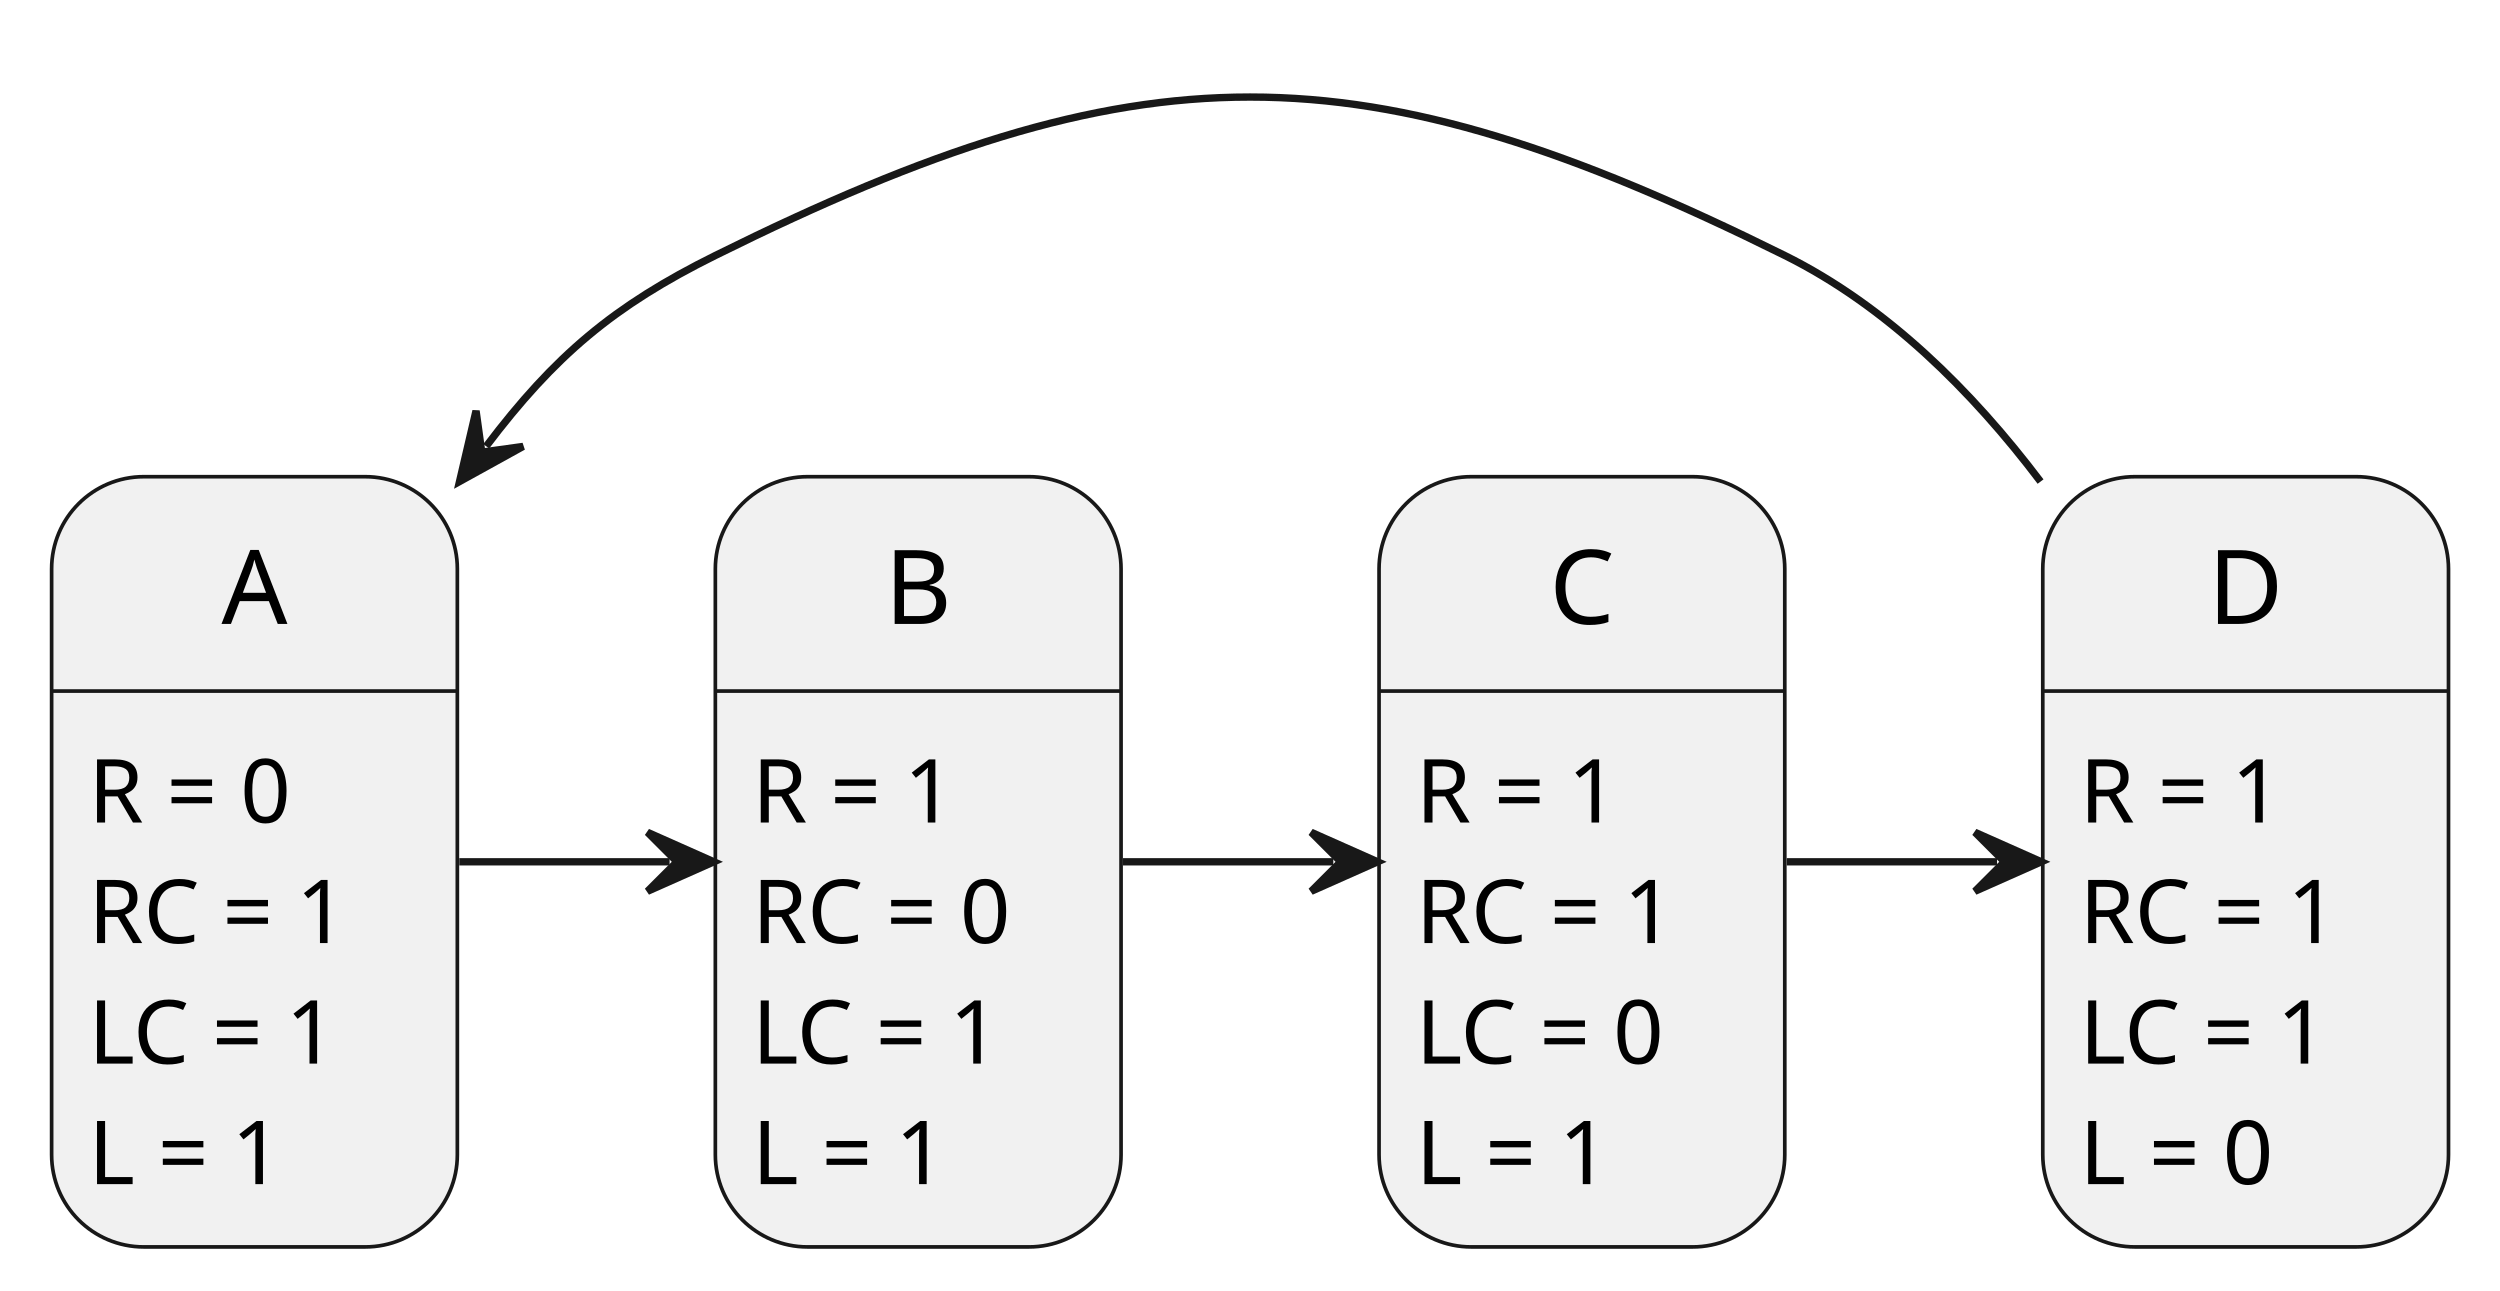
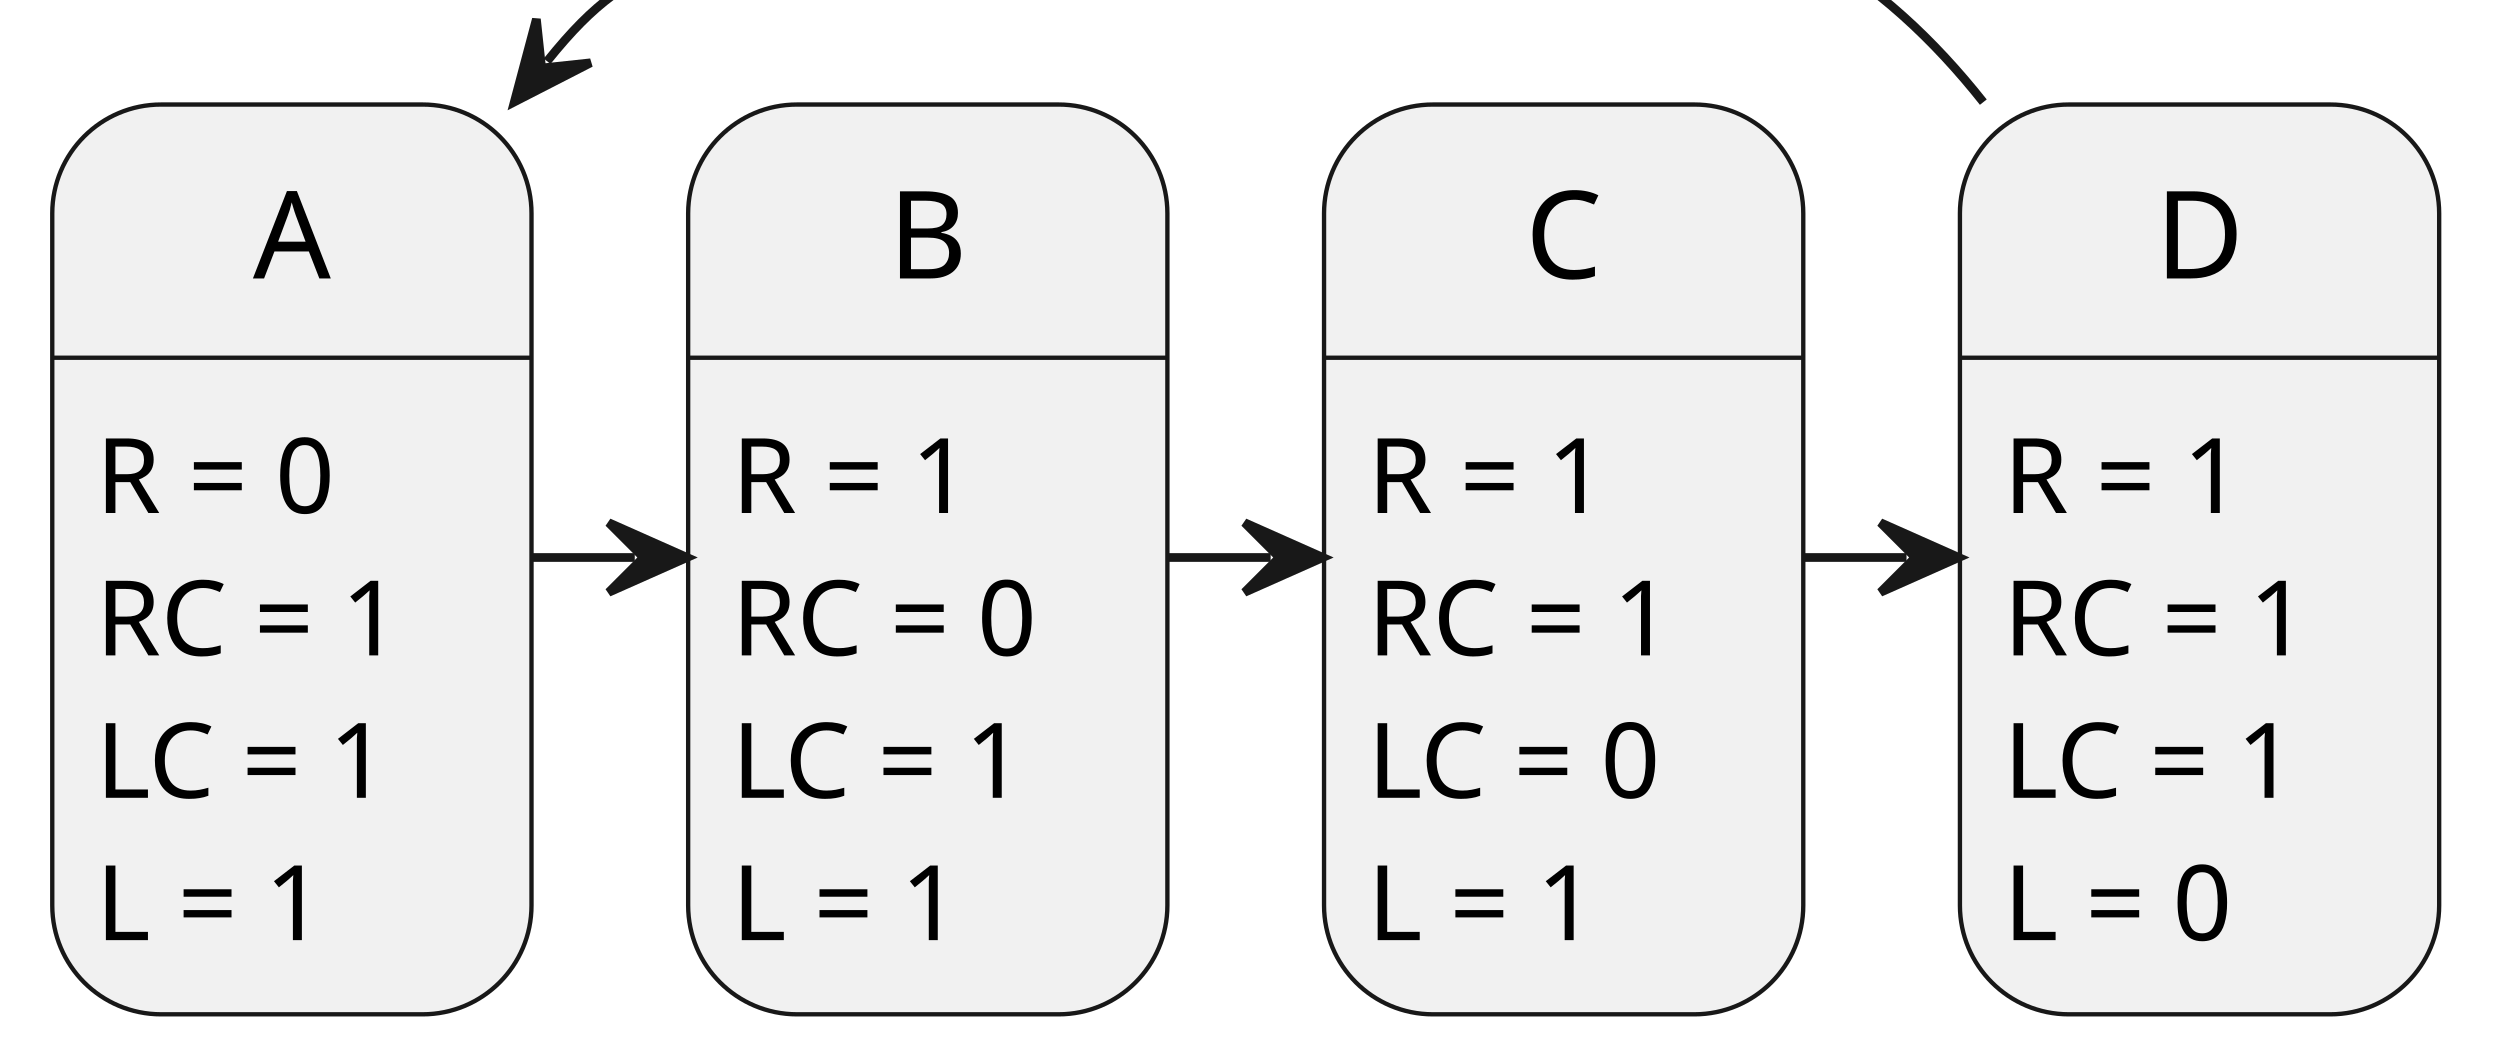
- <svg xmlns="http://www.w3.org/2000/svg" contentStyleType="text/css" data-diagram-type="STATE" height="175px" preserveAspectRatio="none" style="width:339px;height:175px;background:#FFFFFF;" version="1.1" viewBox="0 0 339 175" width="339px" zoomAndPan="magnify">
+ <svg xmlns="http://www.w3.org/2000/svg" contentStyleType="text/css" data-diagram-type="STATE" height="122px" preserveAspectRatio="none" style="width:287px;height:122px;background:#FFFFFF;" version="1.1" viewBox="0 0 287 122" width="287px" zoomAndPan="magnify">
  <defs />
  <g>
    <g id="A">
-       <rect fill="#F1F1F1" height="104.444" rx="12.5" ry="12.5" style="stroke:#181818;stroke-width:0.5;" width="55.016" x="7" y="64.64" />
-       <line style="stroke:#181818;stroke-width:0.5;" x1="7" x2="62.016" y1="93.708" y2="93.708" />
-       <text fill="#000000" font-family="sans-serif" font-size="14" lengthAdjust="spacing" textLength="8.946" x="30.035" y="84.606">A</text>
-       <text fill="#000000" font-family="sans-serif" font-size="12" lengthAdjust="spacing" textLength="27.432" x="12" y="111.536">R = 0</text>
-       <text fill="#000000" font-family="sans-serif" font-size="12" lengthAdjust="spacing" textLength="35.016" x="12" y="127.88">RC = 1</text>
-       <text fill="#000000" font-family="sans-serif" font-size="12" lengthAdjust="spacing" textLength="33.84" x="12" y="144.224">LC = 1</text>
-       <text fill="#000000" font-family="sans-serif" font-size="12" lengthAdjust="spacing" textLength="26.256" x="12" y="160.568">L = 1</text>
+       <rect fill="#F1F1F1" height="104.444" rx="12.5" ry="12.5" style="stroke:#181818;stroke-width:0.5;" width="55.016" x="6" y="12" />
+       <line style="stroke:#181818;stroke-width:0.5;" x1="6" x2="61.016" y1="41.068" y2="41.068" />
+       <text fill="#000000" font-family="sans-serif" font-size="14" lengthAdjust="spacing" textLength="8.946" x="29.035" y="31.966">A</text>
+       <text fill="#000000" font-family="sans-serif" font-size="12" lengthAdjust="spacing" textLength="27.432" x="11" y="58.896">R = 0</text>
+       <text fill="#000000" font-family="sans-serif" font-size="12" lengthAdjust="spacing" textLength="35.016" x="11" y="75.24">RC = 1</text>
+       <text fill="#000000" font-family="sans-serif" font-size="12" lengthAdjust="spacing" textLength="33.84" x="11" y="91.584">LC = 1</text>
+       <text fill="#000000" font-family="sans-serif" font-size="12" lengthAdjust="spacing" textLength="26.256" x="11" y="107.928">L = 1</text>
    </g>
    <g id="B">
-       <rect fill="#F1F1F1" height="104.444" rx="12.5" ry="12.5" style="stroke:#181818;stroke-width:0.5;" width="55.016" x="97" y="64.64" />
-       <line style="stroke:#181818;stroke-width:0.5;" x1="97" x2="152.016" y1="93.708" y2="93.708" />
-       <text fill="#000000" font-family="sans-serif" font-size="14" lengthAdjust="spacing" textLength="9.1" x="119.958" y="84.606">B</text>
-       <text fill="#000000" font-family="sans-serif" font-size="12" lengthAdjust="spacing" textLength="27.432" x="102" y="111.536">R = 1</text>
-       <text fill="#000000" font-family="sans-serif" font-size="12" lengthAdjust="spacing" textLength="35.016" x="102" y="127.88">RC = 0</text>
-       <text fill="#000000" font-family="sans-serif" font-size="12" lengthAdjust="spacing" textLength="33.84" x="102" y="144.224">LC = 1</text>
-       <text fill="#000000" font-family="sans-serif" font-size="12" lengthAdjust="spacing" textLength="26.256" x="102" y="160.568">L = 1</text>
+       <rect fill="#F1F1F1" height="104.444" rx="12.5" ry="12.5" style="stroke:#181818;stroke-width:0.5;" width="55.016" x="79" y="12" />
+       <line style="stroke:#181818;stroke-width:0.5;" x1="79" x2="134.016" y1="41.068" y2="41.068" />
+       <text fill="#000000" font-family="sans-serif" font-size="14" lengthAdjust="spacing" textLength="9.1" x="101.958" y="31.966">B</text>
+       <text fill="#000000" font-family="sans-serif" font-size="12" lengthAdjust="spacing" textLength="27.432" x="84" y="58.896">R = 1</text>
+       <text fill="#000000" font-family="sans-serif" font-size="12" lengthAdjust="spacing" textLength="35.016" x="84" y="75.24">RC = 0</text>
+       <text fill="#000000" font-family="sans-serif" font-size="12" lengthAdjust="spacing" textLength="33.84" x="84" y="91.584">LC = 1</text>
+       <text fill="#000000" font-family="sans-serif" font-size="12" lengthAdjust="spacing" textLength="26.256" x="84" y="107.928">L = 1</text>
    </g>
    <g id="C">
-       <rect fill="#F1F1F1" height="104.444" rx="12.5" ry="12.5" style="stroke:#181818;stroke-width:0.5;" width="55.016" x="187" y="64.64" />
-       <line style="stroke:#181818;stroke-width:0.5;" x1="187" x2="242.016" y1="93.708" y2="93.708" />
-       <text fill="#000000" font-family="sans-serif" font-size="14" lengthAdjust="spacing" textLength="8.848" x="210.084" y="84.606">C</text>
-       <text fill="#000000" font-family="sans-serif" font-size="12" lengthAdjust="spacing" textLength="27.432" x="192" y="111.536">R = 1</text>
-       <text fill="#000000" font-family="sans-serif" font-size="12" lengthAdjust="spacing" textLength="35.016" x="192" y="127.88">RC = 1</text>
-       <text fill="#000000" font-family="sans-serif" font-size="12" lengthAdjust="spacing" textLength="33.84" x="192" y="144.224">LC = 0</text>
-       <text fill="#000000" font-family="sans-serif" font-size="12" lengthAdjust="spacing" textLength="26.256" x="192" y="160.568">L = 1</text>
+       <rect fill="#F1F1F1" height="104.444" rx="12.5" ry="12.5" style="stroke:#181818;stroke-width:0.5;" width="55.016" x="152" y="12" />
+       <line style="stroke:#181818;stroke-width:0.5;" x1="152" x2="207.016" y1="41.068" y2="41.068" />
+       <text fill="#000000" font-family="sans-serif" font-size="14" lengthAdjust="spacing" textLength="8.848" x="175.084" y="31.966">C</text>
+       <text fill="#000000" font-family="sans-serif" font-size="12" lengthAdjust="spacing" textLength="27.432" x="157" y="58.896">R = 1</text>
+       <text fill="#000000" font-family="sans-serif" font-size="12" lengthAdjust="spacing" textLength="35.016" x="157" y="75.24">RC = 1</text>
+       <text fill="#000000" font-family="sans-serif" font-size="12" lengthAdjust="spacing" textLength="33.84" x="157" y="91.584">LC = 0</text>
+       <text fill="#000000" font-family="sans-serif" font-size="12" lengthAdjust="spacing" textLength="26.256" x="157" y="107.928">L = 1</text>
    </g>
    <g id="D">
-       <rect fill="#F1F1F1" height="104.444" rx="12.5" ry="12.5" style="stroke:#181818;stroke-width:0.5;" width="55.016" x="277" y="64.64" />
-       <line style="stroke:#181818;stroke-width:0.5;" x1="277" x2="332.016" y1="93.708" y2="93.708" />
-       <text fill="#000000" font-family="sans-serif" font-size="14" lengthAdjust="spacing" textLength="10.22" x="299.398" y="84.606">D</text>
-       <text fill="#000000" font-family="sans-serif" font-size="12" lengthAdjust="spacing" textLength="27.432" x="282" y="111.536">R = 1</text>
-       <text fill="#000000" font-family="sans-serif" font-size="12" lengthAdjust="spacing" textLength="35.016" x="282" y="127.88">RC = 1</text>
-       <text fill="#000000" font-family="sans-serif" font-size="12" lengthAdjust="spacing" textLength="33.84" x="282" y="144.224">LC = 1</text>
-       <text fill="#000000" font-family="sans-serif" font-size="12" lengthAdjust="spacing" textLength="26.256" x="282" y="160.568">L = 0</text>
+       <rect fill="#F1F1F1" height="104.444" rx="12.5" ry="12.5" style="stroke:#181818;stroke-width:0.5;" width="55.016" x="225" y="12" />
+       <line style="stroke:#181818;stroke-width:0.5;" x1="225" x2="280.016" y1="41.068" y2="41.068" />
+       <text fill="#000000" font-family="sans-serif" font-size="14" lengthAdjust="spacing" textLength="10.22" x="247.398" y="31.966">D</text>
+       <text fill="#000000" font-family="sans-serif" font-size="12" lengthAdjust="spacing" textLength="27.432" x="230" y="58.896">R = 1</text>
+       <text fill="#000000" font-family="sans-serif" font-size="12" lengthAdjust="spacing" textLength="35.016" x="230" y="75.24">RC = 1</text>
+       <text fill="#000000" font-family="sans-serif" font-size="12" lengthAdjust="spacing" textLength="33.84" x="230" y="91.584">LC = 1</text>
+       <text fill="#000000" font-family="sans-serif" font-size="12" lengthAdjust="spacing" textLength="26.256" x="230" y="107.928">L = 0</text>
    </g>
-     <g class="link" data-entity-1="A" data-entity-2="B" data-source-line="2" data-uid="lnk4" id="link_A_B">
-       <path d="M62.28,116.86 C73.79,116.86 79.29,116.86 90.8,116.86" fill="none" id="A-to-B" style="stroke:#181818;stroke-width:1;" />
-       <polygon fill="#181818" points="96.8,116.86,87.8,112.86,91.8,116.86,87.8,120.86,96.8,116.86" style="stroke:#181818;stroke-width:1;" />
+     <g class="link" data-entity-1="A" data-entity-2="B" data-uid="lnk4" id="link_A_B">
+       <polygon fill="#181818" points="78.871,64,69.871,60,73.871,64,69.871,68,78.871,64" style="stroke:#181818;stroke-width:1;" />
+       <path d="M61.16,64 C67.064,64 66.967,64 72.871,64" fill="none" style="stroke:#181818;stroke-width:1;" />
    </g>
-     <g class="link" data-entity-1="B" data-entity-2="C" data-source-line="3" data-uid="lnk6" id="link_B_C">
-       <path d="M152.28,116.86 C163.79,116.86 169.29,116.86 180.8,116.86" fill="none" id="B-to-C" style="stroke:#181818;stroke-width:1;" />
-       <polygon fill="#181818" points="186.8,116.86,177.8,112.86,181.8,116.86,177.8,120.86,186.8,116.86" style="stroke:#181818;stroke-width:1;" />
+     <g class="link" data-entity-1="B" data-entity-2="C" data-uid="lnk6" id="link_B_C">
+       <polygon fill="#181818" points="151.871,64,142.871,60,146.871,64,142.871,68,151.871,64" style="stroke:#181818;stroke-width:1;" />
+       <path d="M134.16,64 C140.064,64 139.967,64 145.871,64" fill="none" style="stroke:#181818;stroke-width:1;" />
    </g>
-     <g class="link" data-entity-1="C" data-entity-2="D" data-source-line="4" data-uid="lnk8" id="link_C_D">
-       <path d="M242.28,116.86 C253.79,116.86 259.29,116.86 270.8,116.86" fill="none" id="C-to-D" style="stroke:#181818;stroke-width:1;" />
-       <polygon fill="#181818" points="276.8,116.86,267.8,112.86,271.8,116.86,267.8,120.86,276.8,116.86" style="stroke:#181818;stroke-width:1;" />
+     <g class="link" data-entity-1="C" data-entity-2="D" data-uid="lnk8" id="link_C_D">
+       <polygon fill="#181818" points="224.871,64,215.871,60,219.871,64,215.871,68,224.871,64" style="stroke:#181818;stroke-width:1;" />
+       <path d="M207.16,64 C213.064,64 212.967,64 218.871,64" fill="none" style="stroke:#181818;stroke-width:1;" />
    </g>
-     <g class="link" data-entity-1="D" data-entity-2="A" data-source-line="5" data-uid="lnk9" id="link_D_A">
-       <path d="M276.7,65.3 C267.41,53.01 255.82,41.49 242.01,34.64 C184.27,6 154.74,6 97.01,34.64 C83.19,41.49 75.231,48.225 65.93,60.516" fill="none" id="D-to-A" style="stroke:#181818;stroke-width:1;" />
-       <polygon fill="#181818" points="62.31,65.3,70.93,60.537,65.327,61.313,64.551,55.709,62.31,65.3" style="stroke:#181818;stroke-width:1;" />
+     <g class="link" data-entity-1="D" data-entity-2="A" data-uid="lnk9" id="link_D_A">
+       <polygon fill="#181818" points="59.042,11.704,67.805,7.209,62.18,7.811,61.578,2.187,59.042,11.704" style="stroke:#181818;stroke-width:1;" />
+       <path d="M227.685,11.724 C222.055,4.611 215.362,-1.708 207.5,-6 C182.534,-19.63 104.534,-19.505 79.5,-6 C71.565,-1.719 68.542,-0.077 62.808,7.033" fill="none" style="stroke:#181818;stroke-width:1;" />
    </g>
  </g>
</svg>
